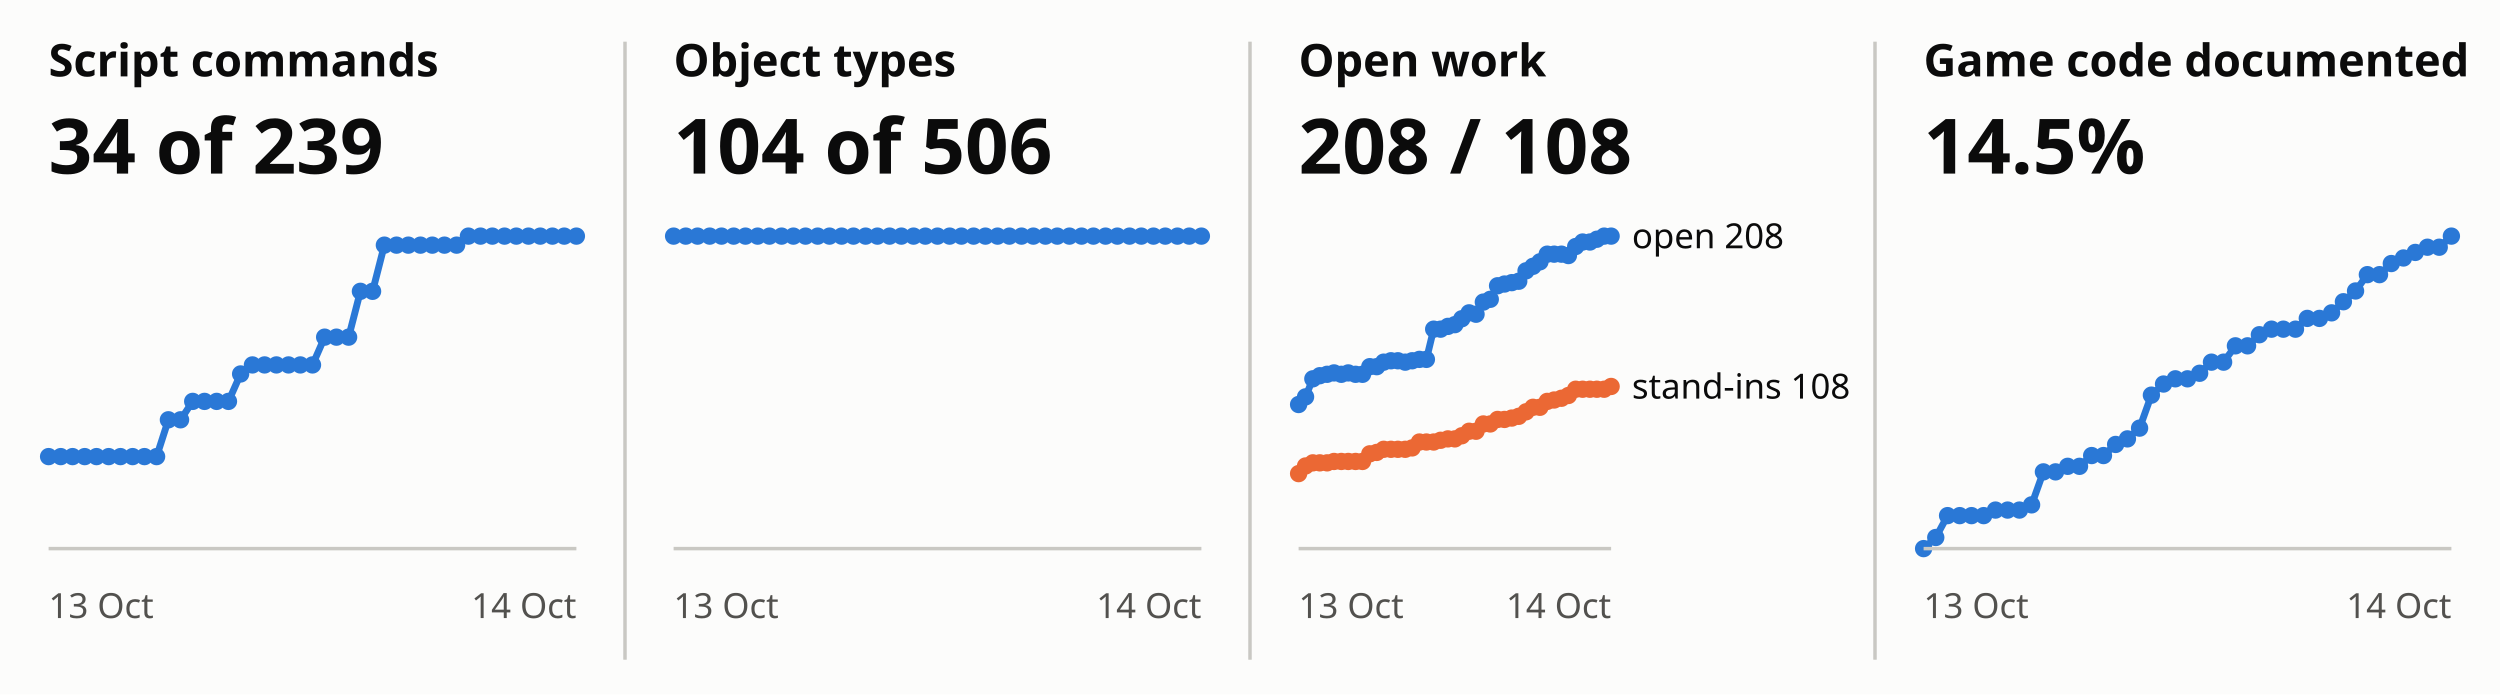
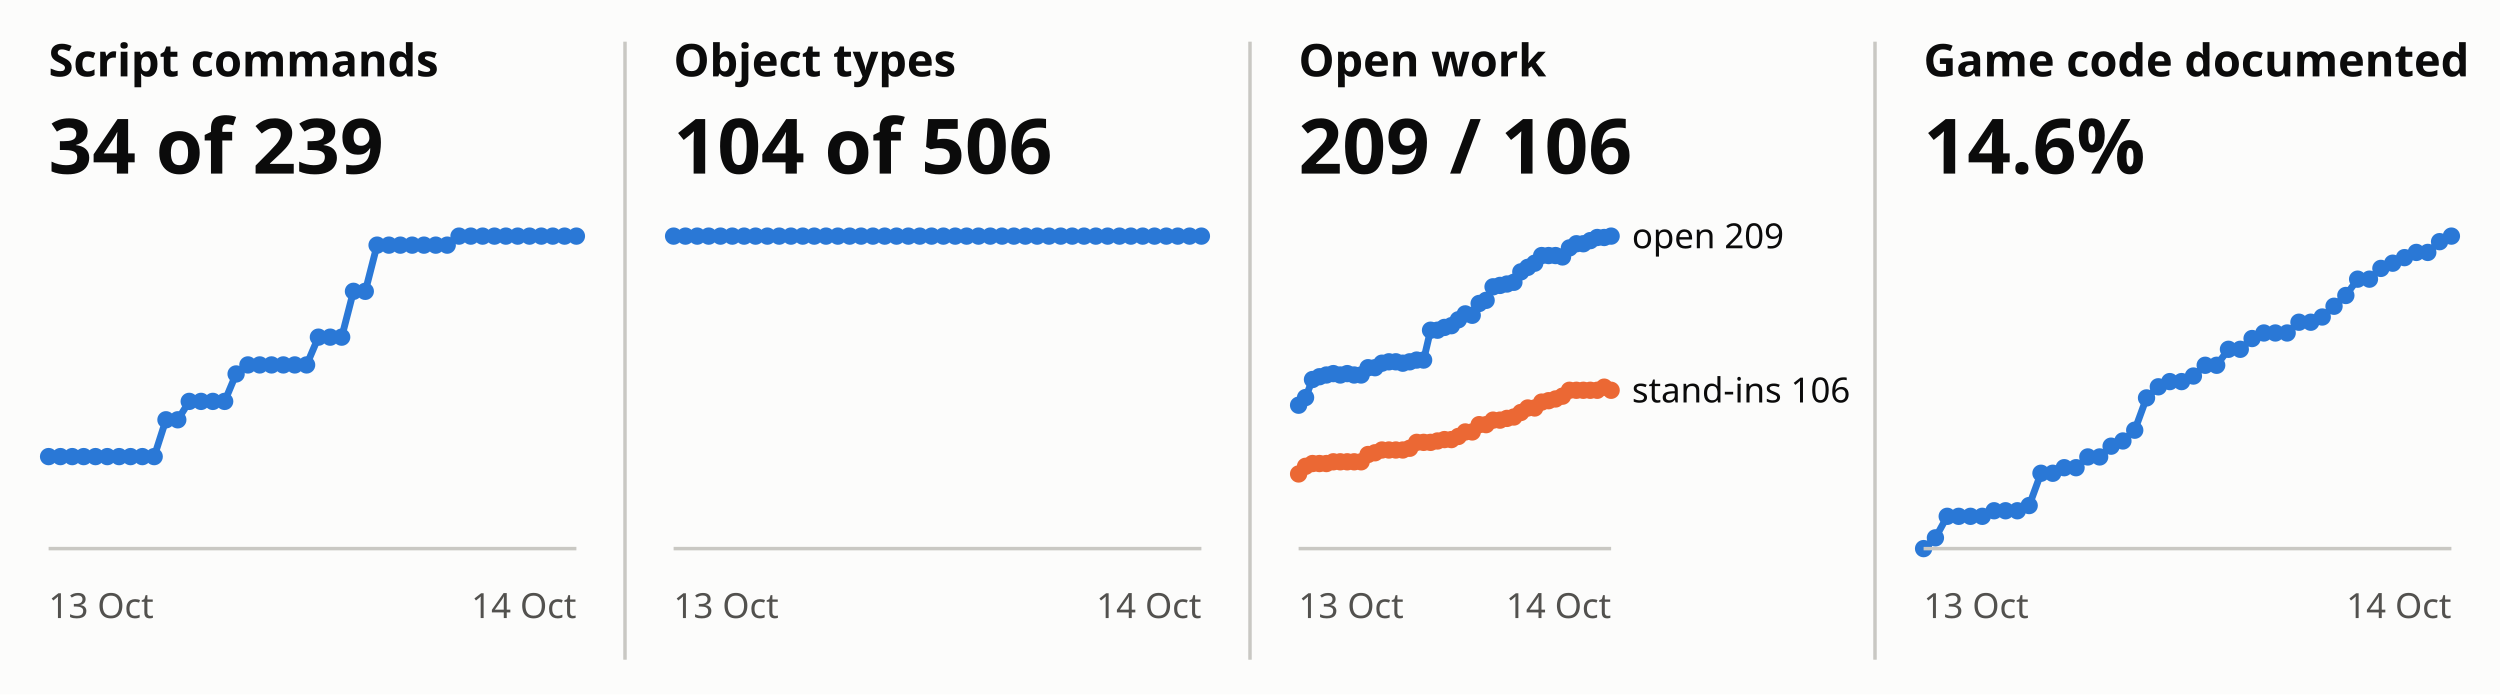
<svg xmlns="http://www.w3.org/2000/svg" width="720" height="200" viewBox="0 0 720 200" role="img">
  <style>
text{font-family:system-ui,sans-serif}
.title{font-size:13px;font-weight:600}
.big{font-size:22px;font-weight:600}
.label{font-size:10px}
.date{font-size:10px}
.surface{fill:#fcfcfb}
.ink{fill:#0b0b0b}
.muted{fill:#52514e}
.rule{stroke:#c9c8c3;stroke-width:1}
.line1{fill:none;stroke:#2a78d6;stroke-width:2;stroke-linejoin:round;stroke-linecap:round}
.dot1{fill:#2a78d6}
.line2{fill:none;stroke:#eb6834;stroke-width:2;stroke-linejoin:round;stroke-linecap:round}
.dot2{fill:#eb6834}
@media (prefers-color-scheme: dark) {
.surface{fill:#1a1a19}
.ink{fill:#f0efec}
.muted{fill:#c3c2b7}
.rule{stroke:#4a4a46}
.line1{stroke:#3987e5}
.dot1{fill:#3987e5}
.line2{stroke:#d95926}
.dot2{fill:#d95926}
}
</style>
  <rect class="surface" width="720" height="200" />
  <text class="title ink" x="14" y="22">Script commands</text>
  <text class="big ink" x="14" y="50">34 of 239</text>
-   <polyline class="line1" points="14.0,131.5 17.5,131.5 20.9,131.5 24.4,131.5 27.8,131.5 31.3,131.5 34.7,131.5 38.2,131.5 41.6,131.5 45.1,131.5 48.5,120.9 52.0,120.9 55.5,115.6 58.9,115.6 62.4,115.6 65.8,115.6 69.3,107.7 72.7,105.1 76.2,105.1 79.6,105.1 83.1,105.1 86.5,105.1 90.0,105.1 93.5,97.1 96.9,97.1 100.4,97.1 103.8,83.9 107.3,83.9 110.7,70.6 114.2,70.6 117.6,70.6 121.1,70.6 124.5,70.6 128.0,70.6 131.5,70.6 134.9,68.0 138.4,68.0 141.8,68.0 145.3,68.0 148.7,68.0 152.2,68.0 155.6,68.0 159.1,68.0 162.5,68.0 166.0,68.0" />
+   <polyline class="line1" points="14.0,131.5 17.4,131.5 20.8,131.5 24.1,131.5 27.5,131.5 30.9,131.5 34.3,131.5 37.6,131.5 41.0,131.5 44.4,131.5 47.8,120.9 51.2,120.9 54.5,115.6 57.9,115.6 61.3,115.6 64.7,115.6 68.0,107.7 71.4,105.1 74.8,105.1 78.2,105.1 81.6,105.1 84.9,105.1 88.3,105.1 91.7,97.1 95.1,97.1 98.4,97.1 101.8,83.9 105.2,83.9 108.6,70.6 112.0,70.6 115.3,70.6 118.7,70.6 122.1,70.6 125.5,70.6 128.8,70.6 132.2,68.0 135.6,68.0 139.0,68.0 142.4,68.0 145.7,68.0 149.1,68.0 152.5,68.0 155.9,68.0 159.2,68.0 162.6,68.0 166.0,68.0" />
  <circle class="dot1" cx="14.0" cy="131.5" r="2.5" />
-   <circle class="dot1" cx="17.5" cy="131.5" r="2.5" />
-   <circle class="dot1" cx="20.9" cy="131.5" r="2.5" />
-   <circle class="dot1" cx="24.4" cy="131.5" r="2.5" />
-   <circle class="dot1" cx="27.8" cy="131.5" r="2.5" />
-   <circle class="dot1" cx="31.3" cy="131.5" r="2.5" />
-   <circle class="dot1" cx="34.7" cy="131.5" r="2.5" />
-   <circle class="dot1" cx="38.2" cy="131.5" r="2.5" />
-   <circle class="dot1" cx="41.6" cy="131.5" r="2.5" />
-   <circle class="dot1" cx="45.1" cy="131.5" r="2.5" />
-   <circle class="dot1" cx="48.5" cy="120.9" r="2.5" />
-   <circle class="dot1" cx="52.0" cy="120.9" r="2.5" />
-   <circle class="dot1" cx="55.5" cy="115.6" r="2.5" />
-   <circle class="dot1" cx="58.9" cy="115.6" r="2.5" />
-   <circle class="dot1" cx="62.4" cy="115.6" r="2.5" />
-   <circle class="dot1" cx="65.8" cy="115.6" r="2.5" />
-   <circle class="dot1" cx="69.3" cy="107.7" r="2.5" />
-   <circle class="dot1" cx="72.7" cy="105.1" r="2.5" />
-   <circle class="dot1" cx="76.2" cy="105.1" r="2.5" />
-   <circle class="dot1" cx="79.6" cy="105.1" r="2.5" />
-   <circle class="dot1" cx="83.1" cy="105.1" r="2.5" />
-   <circle class="dot1" cx="86.5" cy="105.1" r="2.5" />
-   <circle class="dot1" cx="90.0" cy="105.1" r="2.5" />
-   <circle class="dot1" cx="93.5" cy="97.1" r="2.5" />
-   <circle class="dot1" cx="96.9" cy="97.1" r="2.5" />
-   <circle class="dot1" cx="100.4" cy="97.1" r="2.5" />
-   <circle class="dot1" cx="103.8" cy="83.9" r="2.5" />
-   <circle class="dot1" cx="107.3" cy="83.9" r="2.5" />
-   <circle class="dot1" cx="110.7" cy="70.6" r="2.5" />
-   <circle class="dot1" cx="114.2" cy="70.6" r="2.5" />
-   <circle class="dot1" cx="117.6" cy="70.6" r="2.5" />
-   <circle class="dot1" cx="121.1" cy="70.6" r="2.5" />
-   <circle class="dot1" cx="124.5" cy="70.6" r="2.5" />
-   <circle class="dot1" cx="128.0" cy="70.6" r="2.5" />
-   <circle class="dot1" cx="131.5" cy="70.6" r="2.5" />
-   <circle class="dot1" cx="134.9" cy="68.0" r="2.5" />
-   <circle class="dot1" cx="138.4" cy="68.0" r="2.5" />
-   <circle class="dot1" cx="141.8" cy="68.0" r="2.5" />
-   <circle class="dot1" cx="145.3" cy="68.0" r="2.5" />
-   <circle class="dot1" cx="148.7" cy="68.0" r="2.5" />
-   <circle class="dot1" cx="152.2" cy="68.0" r="2.5" />
-   <circle class="dot1" cx="155.6" cy="68.0" r="2.5" />
-   <circle class="dot1" cx="159.1" cy="68.0" r="2.5" />
-   <circle class="dot1" cx="162.5" cy="68.0" r="2.5" />
+   <circle class="dot1" cx="17.4" cy="131.5" r="2.5" />
+   <circle class="dot1" cx="20.8" cy="131.5" r="2.5" />
+   <circle class="dot1" cx="24.1" cy="131.5" r="2.5" />
+   <circle class="dot1" cx="27.5" cy="131.5" r="2.5" />
+   <circle class="dot1" cx="30.9" cy="131.5" r="2.5" />
+   <circle class="dot1" cx="34.3" cy="131.5" r="2.5" />
+   <circle class="dot1" cx="37.6" cy="131.5" r="2.5" />
+   <circle class="dot1" cx="41.0" cy="131.5" r="2.5" />
+   <circle class="dot1" cx="44.4" cy="131.5" r="2.5" />
+   <circle class="dot1" cx="47.8" cy="120.9" r="2.5" />
+   <circle class="dot1" cx="51.2" cy="120.9" r="2.5" />
+   <circle class="dot1" cx="54.5" cy="115.6" r="2.5" />
+   <circle class="dot1" cx="57.9" cy="115.6" r="2.5" />
+   <circle class="dot1" cx="61.3" cy="115.6" r="2.5" />
+   <circle class="dot1" cx="64.7" cy="115.6" r="2.5" />
+   <circle class="dot1" cx="68.0" cy="107.7" r="2.5" />
+   <circle class="dot1" cx="71.4" cy="105.1" r="2.5" />
+   <circle class="dot1" cx="74.8" cy="105.1" r="2.5" />
+   <circle class="dot1" cx="78.2" cy="105.1" r="2.5" />
+   <circle class="dot1" cx="81.6" cy="105.1" r="2.5" />
+   <circle class="dot1" cx="84.9" cy="105.1" r="2.5" />
+   <circle class="dot1" cx="88.3" cy="105.1" r="2.5" />
+   <circle class="dot1" cx="91.7" cy="97.1" r="2.5" />
+   <circle class="dot1" cx="95.1" cy="97.1" r="2.5" />
+   <circle class="dot1" cx="98.4" cy="97.1" r="2.5" />
+   <circle class="dot1" cx="101.8" cy="83.9" r="2.5" />
+   <circle class="dot1" cx="105.2" cy="83.9" r="2.5" />
+   <circle class="dot1" cx="108.6" cy="70.6" r="2.5" />
+   <circle class="dot1" cx="112.0" cy="70.6" r="2.5" />
+   <circle class="dot1" cx="115.3" cy="70.6" r="2.5" />
+   <circle class="dot1" cx="118.7" cy="70.6" r="2.5" />
+   <circle class="dot1" cx="122.1" cy="70.6" r="2.5" />
+   <circle class="dot1" cx="125.5" cy="70.6" r="2.5" />
+   <circle class="dot1" cx="128.8" cy="70.6" r="2.5" />
+   <circle class="dot1" cx="132.2" cy="68.0" r="2.5" />
+   <circle class="dot1" cx="135.6" cy="68.0" r="2.5" />
+   <circle class="dot1" cx="139.0" cy="68.0" r="2.5" />
+   <circle class="dot1" cx="142.4" cy="68.0" r="2.5" />
+   <circle class="dot1" cx="145.7" cy="68.0" r="2.5" />
+   <circle class="dot1" cx="149.1" cy="68.0" r="2.5" />
+   <circle class="dot1" cx="152.5" cy="68.0" r="2.5" />
+   <circle class="dot1" cx="155.9" cy="68.0" r="2.5" />
+   <circle class="dot1" cx="159.2" cy="68.0" r="2.5" />
+   <circle class="dot1" cx="162.6" cy="68.0" r="2.5" />
  <circle class="dot1" cx="166.0" cy="68.0" r="2.5" />
  <line class="rule" x1="14" y1="158" x2="166" y2="158" />
  <text class="date muted" x="14" y="178">13 Oct</text>
  <text class="date muted" x="166" y="178" text-anchor="end">14 Oct</text>
  <text class="title ink" x="194" y="22">Object types</text>
  <text class="big ink" x="194" y="50">104 of 506</text>
-   <polyline class="line1" points="194.0,68.0 197.5,68.0 200.9,68.0 204.4,68.0 207.8,68.0 211.3,68.0 214.7,68.0 218.2,68.0 221.6,68.0 225.1,68.0 228.5,68.0 232.0,68.0 235.5,68.0 238.9,68.0 242.4,68.0 245.8,68.0 249.3,68.0 252.7,68.0 256.2,68.0 259.6,68.0 263.1,68.0 266.5,68.0 270.0,68.0 273.5,68.0 276.9,68.0 280.4,68.0 283.8,68.0 287.3,68.0 290.7,68.0 294.2,68.0 297.6,68.0 301.1,68.0 304.5,68.0 308.0,68.0 311.5,68.0 314.9,68.0 318.4,68.0 321.8,68.0 325.3,68.0 328.7,68.0 332.2,68.0 335.6,68.0 339.1,68.0 342.5,68.0 346.0,68.0" />
+   <polyline class="line1" points="194.0,68.0 197.4,68.0 200.8,68.0 204.1,68.0 207.5,68.0 210.9,68.0 214.3,68.0 217.6,68.0 221.0,68.0 224.4,68.0 227.8,68.0 231.2,68.0 234.5,68.0 237.9,68.0 241.3,68.0 244.7,68.0 248.0,68.0 251.4,68.0 254.8,68.0 258.2,68.0 261.6,68.0 264.9,68.0 268.3,68.0 271.7,68.0 275.1,68.0 278.4,68.0 281.8,68.0 285.2,68.0 288.6,68.0 292.0,68.0 295.3,68.0 298.7,68.0 302.1,68.0 305.5,68.0 308.8,68.0 312.2,68.0 315.6,68.0 319.0,68.0 322.4,68.0 325.7,68.0 329.1,68.0 332.5,68.0 335.9,68.0 339.2,68.0 342.6,68.0 346.0,68.0" />
  <circle class="dot1" cx="194.0" cy="68.0" r="2.5" />
-   <circle class="dot1" cx="197.5" cy="68.0" r="2.5" />
-   <circle class="dot1" cx="200.9" cy="68.0" r="2.5" />
-   <circle class="dot1" cx="204.4" cy="68.0" r="2.5" />
-   <circle class="dot1" cx="207.8" cy="68.0" r="2.5" />
-   <circle class="dot1" cx="211.3" cy="68.0" r="2.5" />
-   <circle class="dot1" cx="214.7" cy="68.0" r="2.5" />
-   <circle class="dot1" cx="218.2" cy="68.0" r="2.5" />
-   <circle class="dot1" cx="221.6" cy="68.0" r="2.5" />
-   <circle class="dot1" cx="225.1" cy="68.0" r="2.5" />
-   <circle class="dot1" cx="228.5" cy="68.0" r="2.5" />
-   <circle class="dot1" cx="232.0" cy="68.0" r="2.5" />
-   <circle class="dot1" cx="235.5" cy="68.0" r="2.5" />
-   <circle class="dot1" cx="238.9" cy="68.0" r="2.5" />
-   <circle class="dot1" cx="242.4" cy="68.0" r="2.5" />
-   <circle class="dot1" cx="245.8" cy="68.0" r="2.5" />
-   <circle class="dot1" cx="249.3" cy="68.0" r="2.5" />
-   <circle class="dot1" cx="252.7" cy="68.0" r="2.5" />
-   <circle class="dot1" cx="256.2" cy="68.0" r="2.5" />
-   <circle class="dot1" cx="259.6" cy="68.0" r="2.5" />
-   <circle class="dot1" cx="263.1" cy="68.0" r="2.5" />
-   <circle class="dot1" cx="266.5" cy="68.0" r="2.5" />
-   <circle class="dot1" cx="270.0" cy="68.0" r="2.5" />
-   <circle class="dot1" cx="273.5" cy="68.0" r="2.5" />
-   <circle class="dot1" cx="276.9" cy="68.0" r="2.5" />
-   <circle class="dot1" cx="280.4" cy="68.0" r="2.5" />
-   <circle class="dot1" cx="283.8" cy="68.0" r="2.5" />
-   <circle class="dot1" cx="287.3" cy="68.0" r="2.5" />
-   <circle class="dot1" cx="290.7" cy="68.0" r="2.5" />
-   <circle class="dot1" cx="294.2" cy="68.0" r="2.5" />
-   <circle class="dot1" cx="297.6" cy="68.0" r="2.5" />
-   <circle class="dot1" cx="301.1" cy="68.0" r="2.5" />
-   <circle class="dot1" cx="304.5" cy="68.0" r="2.5" />
-   <circle class="dot1" cx="308.0" cy="68.0" r="2.5" />
-   <circle class="dot1" cx="311.5" cy="68.0" r="2.5" />
-   <circle class="dot1" cx="314.9" cy="68.0" r="2.5" />
-   <circle class="dot1" cx="318.4" cy="68.0" r="2.5" />
-   <circle class="dot1" cx="321.8" cy="68.0" r="2.5" />
-   <circle class="dot1" cx="325.3" cy="68.0" r="2.5" />
-   <circle class="dot1" cx="328.7" cy="68.0" r="2.5" />
-   <circle class="dot1" cx="332.2" cy="68.0" r="2.5" />
-   <circle class="dot1" cx="335.6" cy="68.0" r="2.5" />
-   <circle class="dot1" cx="339.1" cy="68.0" r="2.5" />
-   <circle class="dot1" cx="342.5" cy="68.0" r="2.5" />
+   <circle class="dot1" cx="197.4" cy="68.0" r="2.5" />
+   <circle class="dot1" cx="200.8" cy="68.0" r="2.5" />
+   <circle class="dot1" cx="204.1" cy="68.0" r="2.5" />
+   <circle class="dot1" cx="207.5" cy="68.0" r="2.5" />
+   <circle class="dot1" cx="210.9" cy="68.0" r="2.5" />
+   <circle class="dot1" cx="214.3" cy="68.0" r="2.5" />
+   <circle class="dot1" cx="217.6" cy="68.0" r="2.5" />
+   <circle class="dot1" cx="221.0" cy="68.0" r="2.5" />
+   <circle class="dot1" cx="224.4" cy="68.0" r="2.5" />
+   <circle class="dot1" cx="227.8" cy="68.0" r="2.5" />
+   <circle class="dot1" cx="231.2" cy="68.0" r="2.5" />
+   <circle class="dot1" cx="234.5" cy="68.0" r="2.5" />
+   <circle class="dot1" cx="237.9" cy="68.0" r="2.5" />
+   <circle class="dot1" cx="241.3" cy="68.0" r="2.5" />
+   <circle class="dot1" cx="244.7" cy="68.0" r="2.5" />
+   <circle class="dot1" cx="248.0" cy="68.0" r="2.5" />
+   <circle class="dot1" cx="251.4" cy="68.0" r="2.5" />
+   <circle class="dot1" cx="254.8" cy="68.0" r="2.5" />
+   <circle class="dot1" cx="258.2" cy="68.0" r="2.5" />
+   <circle class="dot1" cx="261.6" cy="68.0" r="2.5" />
+   <circle class="dot1" cx="264.9" cy="68.0" r="2.5" />
+   <circle class="dot1" cx="268.3" cy="68.0" r="2.5" />
+   <circle class="dot1" cx="271.7" cy="68.0" r="2.5" />
+   <circle class="dot1" cx="275.1" cy="68.0" r="2.5" />
+   <circle class="dot1" cx="278.4" cy="68.0" r="2.5" />
+   <circle class="dot1" cx="281.8" cy="68.0" r="2.5" />
+   <circle class="dot1" cx="285.2" cy="68.0" r="2.5" />
+   <circle class="dot1" cx="288.6" cy="68.0" r="2.5" />
+   <circle class="dot1" cx="292.0" cy="68.0" r="2.5" />
+   <circle class="dot1" cx="295.3" cy="68.0" r="2.5" />
+   <circle class="dot1" cx="298.7" cy="68.0" r="2.5" />
+   <circle class="dot1" cx="302.1" cy="68.0" r="2.5" />
+   <circle class="dot1" cx="305.5" cy="68.0" r="2.5" />
+   <circle class="dot1" cx="308.8" cy="68.0" r="2.5" />
+   <circle class="dot1" cx="312.2" cy="68.0" r="2.5" />
+   <circle class="dot1" cx="315.6" cy="68.0" r="2.5" />
+   <circle class="dot1" cx="319.0" cy="68.0" r="2.5" />
+   <circle class="dot1" cx="322.4" cy="68.0" r="2.5" />
+   <circle class="dot1" cx="325.7" cy="68.0" r="2.5" />
+   <circle class="dot1" cx="329.1" cy="68.0" r="2.5" />
+   <circle class="dot1" cx="332.5" cy="68.0" r="2.5" />
+   <circle class="dot1" cx="335.9" cy="68.0" r="2.5" />
+   <circle class="dot1" cx="339.2" cy="68.0" r="2.5" />
+   <circle class="dot1" cx="342.6" cy="68.0" r="2.5" />
  <circle class="dot1" cx="346.0" cy="68.0" r="2.5" />
  <line class="rule" x1="194" y1="158" x2="346" y2="158" />
  <text class="date muted" x="194" y="178">13 Oct</text>
  <text class="date muted" x="346" y="178" text-anchor="end">14 Oct</text>
  <text class="title ink" x="374" y="22">Open work</text>
-   <text class="big ink" x="374" y="50">208 / 108</text>
-   <polyline class="line1" points="374.0,116.5 376.0,114.3 378.1,109.1 380.1,108.2 382.2,107.8 384.2,107.4 386.3,107.8 388.3,107.4 390.4,107.8 392.4,107.8 394.5,105.6 396.5,105.6 398.5,104.3 400.6,103.9 402.6,103.9 404.7,104.3 406.7,103.9 408.8,103.5 410.8,103.5 412.9,94.8 414.9,94.8 417.0,94.0 419.0,93.5 421.0,91.8 423.1,90.1 425.1,90.5 427.2,87.0 429.2,86.2 431.3,82.3 433.3,81.8 435.4,81.4 437.4,81.0 439.5,78.0 441.5,76.7 443.5,75.4 445.6,73.2 447.6,73.2 449.7,73.2 451.7,73.6 453.8,71.0 455.8,69.7 457.9,69.7 459.9,68.9 462.0,68.0 464.0,68.0" />
-   <circle class="dot1" cx="374.0" cy="116.5" r="2.5" />
-   <circle class="dot1" cx="376.0" cy="114.3" r="2.5" />
-   <circle class="dot1" cx="378.1" cy="109.1" r="2.5" />
-   <circle class="dot1" cx="380.1" cy="108.2" r="2.5" />
-   <circle class="dot1" cx="382.2" cy="107.8" r="2.5" />
-   <circle class="dot1" cx="384.2" cy="107.4" r="2.5" />
-   <circle class="dot1" cx="386.3" cy="107.8" r="2.5" />
-   <circle class="dot1" cx="388.3" cy="107.4" r="2.5" />
-   <circle class="dot1" cx="390.4" cy="107.8" r="2.5" />
-   <circle class="dot1" cx="392.4" cy="107.8" r="2.5" />
-   <circle class="dot1" cx="394.5" cy="105.6" r="2.5" />
-   <circle class="dot1" cx="396.5" cy="105.6" r="2.5" />
-   <circle class="dot1" cx="398.5" cy="104.3" r="2.5" />
-   <circle class="dot1" cx="400.6" cy="103.9" r="2.5" />
-   <circle class="dot1" cx="402.6" cy="103.9" r="2.5" />
-   <circle class="dot1" cx="404.7" cy="104.3" r="2.5" />
-   <circle class="dot1" cx="406.7" cy="103.9" r="2.5" />
-   <circle class="dot1" cx="408.8" cy="103.5" r="2.5" />
-   <circle class="dot1" cx="410.8" cy="103.5" r="2.5" />
-   <circle class="dot1" cx="412.9" cy="94.8" r="2.5" />
-   <circle class="dot1" cx="414.9" cy="94.8" r="2.5" />
-   <circle class="dot1" cx="417.0" cy="94.0" r="2.5" />
-   <circle class="dot1" cx="419.0" cy="93.5" r="2.5" />
-   <circle class="dot1" cx="421.0" cy="91.8" r="2.5" />
-   <circle class="dot1" cx="423.1" cy="90.1" r="2.5" />
-   <circle class="dot1" cx="425.1" cy="90.5" r="2.5" />
-   <circle class="dot1" cx="427.2" cy="87.0" r="2.5" />
-   <circle class="dot1" cx="429.2" cy="86.2" r="2.5" />
-   <circle class="dot1" cx="431.3" cy="82.3" r="2.5" />
-   <circle class="dot1" cx="433.3" cy="81.8" r="2.5" />
-   <circle class="dot1" cx="435.4" cy="81.4" r="2.5" />
-   <circle class="dot1" cx="437.4" cy="81.0" r="2.5" />
-   <circle class="dot1" cx="439.5" cy="78.0" r="2.5" />
-   <circle class="dot1" cx="441.5" cy="76.7" r="2.5" />
-   <circle class="dot1" cx="443.5" cy="75.4" r="2.5" />
-   <circle class="dot1" cx="445.6" cy="73.2" r="2.5" />
-   <circle class="dot1" cx="447.6" cy="73.2" r="2.5" />
-   <circle class="dot1" cx="449.7" cy="73.2" r="2.5" />
-   <circle class="dot1" cx="451.7" cy="73.6" r="2.5" />
-   <circle class="dot1" cx="453.8" cy="71.0" r="2.5" />
-   <circle class="dot1" cx="455.8" cy="69.7" r="2.5" />
-   <circle class="dot1" cx="457.9" cy="69.7" r="2.5" />
-   <circle class="dot1" cx="459.9" cy="68.9" r="2.5" />
-   <circle class="dot1" cx="462.0" cy="68.0" r="2.5" />
+   <text class="big ink" x="374" y="50">209 / 106</text>
+   <polyline class="line1" points="374.0,116.7 376.0,114.5 378.0,109.3 380.0,108.5 382.0,108.0 384.0,107.6 386.0,108.0 388.0,107.6 390.0,108.0 392.0,108.0 394.0,105.9 396.0,105.9 398.0,104.6 400.0,104.2 402.0,104.2 404.0,104.6 406.0,104.2 408.0,103.7 410.0,103.7 412.0,95.1 414.0,95.1 416.0,94.3 418.0,93.8 420.0,92.1 422.0,90.4 424.0,90.8 426.0,87.4 428.0,86.5 430.0,82.6 432.0,82.2 434.0,81.8 436.0,81.3 438.0,78.3 440.0,77.0 442.0,75.8 444.0,73.6 446.0,73.6 448.0,73.6 450.0,74.0 452.0,71.4 454.0,70.2 456.0,70.2 458.0,69.3 460.0,68.4 462.0,68.4 464.0,68.0" />
+   <circle class="dot1" cx="374.0" cy="116.7" r="2.5" />
+   <circle class="dot1" cx="376.0" cy="114.5" r="2.5" />
+   <circle class="dot1" cx="378.0" cy="109.3" r="2.5" />
+   <circle class="dot1" cx="380.0" cy="108.5" r="2.5" />
+   <circle class="dot1" cx="382.0" cy="108.0" r="2.5" />
+   <circle class="dot1" cx="384.0" cy="107.6" r="2.5" />
+   <circle class="dot1" cx="386.0" cy="108.0" r="2.5" />
+   <circle class="dot1" cx="388.0" cy="107.6" r="2.5" />
+   <circle class="dot1" cx="390.0" cy="108.0" r="2.5" />
+   <circle class="dot1" cx="392.0" cy="108.0" r="2.5" />
+   <circle class="dot1" cx="394.0" cy="105.9" r="2.5" />
+   <circle class="dot1" cx="396.0" cy="105.9" r="2.5" />
+   <circle class="dot1" cx="398.0" cy="104.6" r="2.5" />
+   <circle class="dot1" cx="400.0" cy="104.2" r="2.5" />
+   <circle class="dot1" cx="402.0" cy="104.2" r="2.5" />
+   <circle class="dot1" cx="404.0" cy="104.6" r="2.5" />
+   <circle class="dot1" cx="406.0" cy="104.2" r="2.5" />
+   <circle class="dot1" cx="408.0" cy="103.7" r="2.5" />
+   <circle class="dot1" cx="410.0" cy="103.7" r="2.5" />
+   <circle class="dot1" cx="412.0" cy="95.1" r="2.5" />
+   <circle class="dot1" cx="414.0" cy="95.1" r="2.5" />
+   <circle class="dot1" cx="416.0" cy="94.3" r="2.5" />
+   <circle class="dot1" cx="418.0" cy="93.8" r="2.5" />
+   <circle class="dot1" cx="420.0" cy="92.1" r="2.5" />
+   <circle class="dot1" cx="422.0" cy="90.4" r="2.5" />
+   <circle class="dot1" cx="424.0" cy="90.8" r="2.5" />
+   <circle class="dot1" cx="426.0" cy="87.4" r="2.5" />
+   <circle class="dot1" cx="428.0" cy="86.5" r="2.5" />
+   <circle class="dot1" cx="430.0" cy="82.6" r="2.5" />
+   <circle class="dot1" cx="432.0" cy="82.2" r="2.5" />
+   <circle class="dot1" cx="434.0" cy="81.8" r="2.5" />
+   <circle class="dot1" cx="436.0" cy="81.3" r="2.5" />
+   <circle class="dot1" cx="438.0" cy="78.3" r="2.5" />
+   <circle class="dot1" cx="440.0" cy="77.0" r="2.5" />
+   <circle class="dot1" cx="442.0" cy="75.8" r="2.5" />
+   <circle class="dot1" cx="444.0" cy="73.6" r="2.5" />
+   <circle class="dot1" cx="446.0" cy="73.6" r="2.5" />
+   <circle class="dot1" cx="448.0" cy="73.6" r="2.5" />
+   <circle class="dot1" cx="450.0" cy="74.0" r="2.5" />
+   <circle class="dot1" cx="452.0" cy="71.4" r="2.5" />
+   <circle class="dot1" cx="454.0" cy="70.2" r="2.5" />
+   <circle class="dot1" cx="456.0" cy="70.2" r="2.5" />
+   <circle class="dot1" cx="458.0" cy="69.3" r="2.5" />
+   <circle class="dot1" cx="460.0" cy="68.4" r="2.5" />
+   <circle class="dot1" cx="462.0" cy="68.4" r="2.5" />
  <circle class="dot1" cx="464.0" cy="68.0" r="2.5" />
-   <polyline class="line2" points="374.0,136.4 376.0,134.2 378.1,133.3 380.1,133.3 382.2,133.3 384.2,132.9 386.3,132.9 388.3,132.9 390.4,132.9 392.4,132.9 394.5,130.7 396.5,130.3 398.5,129.4 400.6,129.4 402.6,129.4 404.7,129.4 406.7,129.0 408.8,127.3 410.8,127.3 412.9,127.3 414.9,126.8 417.0,126.4 419.0,126.4 421.0,125.5 423.1,124.2 425.1,124.2 427.2,122.1 429.2,122.1 431.3,120.8 433.3,120.8 435.4,120.4 437.4,119.9 439.5,118.6 441.5,117.3 443.5,117.3 445.6,115.6 447.6,115.2 449.7,114.7 451.7,113.9 453.8,112.1 455.8,112.1 457.9,112.1 459.9,112.1 462.0,112.1 464.0,111.3" />
-   <circle class="dot2" cx="374.0" cy="136.4" r="2.5" />
-   <circle class="dot2" cx="376.0" cy="134.2" r="2.5" />
-   <circle class="dot2" cx="378.1" cy="133.3" r="2.5" />
-   <circle class="dot2" cx="380.1" cy="133.3" r="2.5" />
-   <circle class="dot2" cx="382.2" cy="133.3" r="2.5" />
-   <circle class="dot2" cx="384.2" cy="132.9" r="2.5" />
-   <circle class="dot2" cx="386.3" cy="132.9" r="2.5" />
-   <circle class="dot2" cx="388.3" cy="132.9" r="2.5" />
-   <circle class="dot2" cx="390.4" cy="132.9" r="2.5" />
-   <circle class="dot2" cx="392.4" cy="132.9" r="2.5" />
-   <circle class="dot2" cx="394.5" cy="130.7" r="2.5" />
-   <circle class="dot2" cx="396.5" cy="130.3" r="2.5" />
-   <circle class="dot2" cx="398.5" cy="129.4" r="2.5" />
-   <circle class="dot2" cx="400.6" cy="129.4" r="2.5" />
-   <circle class="dot2" cx="402.6" cy="129.4" r="2.5" />
-   <circle class="dot2" cx="404.7" cy="129.4" r="2.5" />
-   <circle class="dot2" cx="406.7" cy="129.0" r="2.5" />
-   <circle class="dot2" cx="408.8" cy="127.3" r="2.5" />
-   <circle class="dot2" cx="410.8" cy="127.3" r="2.5" />
-   <circle class="dot2" cx="412.9" cy="127.3" r="2.5" />
-   <circle class="dot2" cx="414.9" cy="126.8" r="2.5" />
-   <circle class="dot2" cx="417.0" cy="126.4" r="2.5" />
-   <circle class="dot2" cx="419.0" cy="126.4" r="2.5" />
-   <circle class="dot2" cx="421.0" cy="125.5" r="2.5" />
-   <circle class="dot2" cx="423.1" cy="124.2" r="2.5" />
-   <circle class="dot2" cx="425.1" cy="124.2" r="2.5" />
-   <circle class="dot2" cx="427.2" cy="122.1" r="2.5" />
-   <circle class="dot2" cx="429.2" cy="122.1" r="2.5" />
-   <circle class="dot2" cx="431.3" cy="120.8" r="2.5" />
-   <circle class="dot2" cx="433.3" cy="120.8" r="2.5" />
-   <circle class="dot2" cx="435.4" cy="120.4" r="2.5" />
-   <circle class="dot2" cx="437.4" cy="119.9" r="2.5" />
-   <circle class="dot2" cx="439.5" cy="118.6" r="2.5" />
-   <circle class="dot2" cx="441.5" cy="117.3" r="2.5" />
-   <circle class="dot2" cx="443.5" cy="117.3" r="2.5" />
-   <circle class="dot2" cx="445.6" cy="115.6" r="2.5" />
-   <circle class="dot2" cx="447.6" cy="115.2" r="2.5" />
-   <circle class="dot2" cx="449.7" cy="114.7" r="2.5" />
-   <circle class="dot2" cx="451.7" cy="113.9" r="2.5" />
-   <circle class="dot2" cx="453.8" cy="112.1" r="2.5" />
-   <circle class="dot2" cx="455.8" cy="112.1" r="2.5" />
-   <circle class="dot2" cx="457.9" cy="112.1" r="2.5" />
-   <circle class="dot2" cx="459.9" cy="112.1" r="2.5" />
-   <circle class="dot2" cx="462.0" cy="112.1" r="2.5" />
-   <circle class="dot2" cx="464.0" cy="111.3" r="2.5" />
+   <polyline class="line2" points="374.0,136.5 376.0,134.3 378.0,133.5 380.0,133.5 382.0,133.5 384.0,133.0 386.0,133.0 388.0,133.0 390.0,133.0 392.0,133.0 394.0,130.9 396.0,130.4 398.0,129.6 400.0,129.6 402.0,129.6 404.0,129.6 406.0,129.1 408.0,127.4 410.0,127.4 412.0,127.4 414.0,127.0 416.0,126.6 418.0,126.6 420.0,125.7 422.0,124.4 424.0,124.4 426.0,122.3 428.0,122.3 430.0,121.0 432.0,121.0 434.0,120.5 436.0,120.1 438.0,118.8 440.0,117.5 442.0,117.5 444.0,115.8 446.0,115.4 448.0,114.9 450.0,114.1 452.0,112.4 454.0,112.4 456.0,112.4 458.0,112.4 460.0,112.4 462.0,111.5 464.0,112.4" />
+   <circle class="dot2" cx="374.0" cy="136.5" r="2.5" />
+   <circle class="dot2" cx="376.0" cy="134.3" r="2.5" />
+   <circle class="dot2" cx="378.0" cy="133.5" r="2.5" />
+   <circle class="dot2" cx="380.0" cy="133.5" r="2.5" />
+   <circle class="dot2" cx="382.0" cy="133.5" r="2.5" />
+   <circle class="dot2" cx="384.0" cy="133.0" r="2.5" />
+   <circle class="dot2" cx="386.0" cy="133.0" r="2.5" />
+   <circle class="dot2" cx="388.0" cy="133.0" r="2.5" />
+   <circle class="dot2" cx="390.0" cy="133.0" r="2.5" />
+   <circle class="dot2" cx="392.0" cy="133.0" r="2.5" />
+   <circle class="dot2" cx="394.0" cy="130.9" r="2.5" />
+   <circle class="dot2" cx="396.0" cy="130.4" r="2.5" />
+   <circle class="dot2" cx="398.0" cy="129.6" r="2.5" />
+   <circle class="dot2" cx="400.0" cy="129.6" r="2.5" />
+   <circle class="dot2" cx="402.0" cy="129.6" r="2.5" />
+   <circle class="dot2" cx="404.0" cy="129.6" r="2.5" />
+   <circle class="dot2" cx="406.0" cy="129.1" r="2.5" />
+   <circle class="dot2" cx="408.0" cy="127.4" r="2.5" />
+   <circle class="dot2" cx="410.0" cy="127.4" r="2.5" />
+   <circle class="dot2" cx="412.0" cy="127.4" r="2.5" />
+   <circle class="dot2" cx="414.0" cy="127.0" r="2.5" />
+   <circle class="dot2" cx="416.0" cy="126.6" r="2.5" />
+   <circle class="dot2" cx="418.0" cy="126.6" r="2.5" />
+   <circle class="dot2" cx="420.0" cy="125.7" r="2.5" />
+   <circle class="dot2" cx="422.0" cy="124.4" r="2.5" />
+   <circle class="dot2" cx="424.0" cy="124.4" r="2.5" />
+   <circle class="dot2" cx="426.0" cy="122.3" r="2.5" />
+   <circle class="dot2" cx="428.0" cy="122.3" r="2.5" />
+   <circle class="dot2" cx="430.0" cy="121.0" r="2.5" />
+   <circle class="dot2" cx="432.0" cy="121.0" r="2.5" />
+   <circle class="dot2" cx="434.0" cy="120.5" r="2.5" />
+   <circle class="dot2" cx="436.0" cy="120.1" r="2.5" />
+   <circle class="dot2" cx="438.0" cy="118.8" r="2.5" />
+   <circle class="dot2" cx="440.0" cy="117.5" r="2.5" />
+   <circle class="dot2" cx="442.0" cy="117.5" r="2.5" />
+   <circle class="dot2" cx="444.0" cy="115.8" r="2.5" />
+   <circle class="dot2" cx="446.0" cy="115.4" r="2.5" />
+   <circle class="dot2" cx="448.0" cy="114.9" r="2.5" />
+   <circle class="dot2" cx="450.0" cy="114.1" r="2.5" />
+   <circle class="dot2" cx="452.0" cy="112.4" r="2.5" />
+   <circle class="dot2" cx="454.0" cy="112.4" r="2.5" />
+   <circle class="dot2" cx="456.0" cy="112.4" r="2.5" />
+   <circle class="dot2" cx="458.0" cy="112.4" r="2.5" />
+   <circle class="dot2" cx="460.0" cy="112.4" r="2.5" />
+   <circle class="dot2" cx="462.0" cy="111.5" r="2.5" />
+   <circle class="dot2" cx="464.0" cy="112.4" r="2.5" />
  <line class="rule" x1="374" y1="158" x2="464" y2="158" />
  <text class="date muted" x="374" y="178">13 Oct</text>
  <text class="date muted" x="464" y="178" text-anchor="end">14 Oct</text>
-   <text class="label ink" x="470" y="71.5">open 208</text>
-   <text class="label ink" x="470" y="114.8">stand-ins 108</text>
+   <text class="label ink" x="470" y="71.5">open 209</text>
+   <text class="label ink" x="470" y="115.9">stand-ins 106</text>
  <text class="title ink" x="554" y="22">Game code documented</text>
-   <text class="big ink" x="554" y="50">14.5%</text>
-   <polyline class="line1" points="554.0,158.0 557.5,154.8 560.9,148.5 564.4,148.5 567.8,148.5 571.3,148.5 574.7,146.9 578.2,146.9 581.6,146.9 585.1,145.4 588.5,135.9 592.0,135.9 595.5,134.3 598.9,134.3 602.4,131.2 605.8,131.2 609.3,128.0 612.7,126.4 616.2,123.3 619.6,113.8 623.1,110.6 626.5,109.1 630.0,109.1 633.5,107.5 636.9,104.3 640.4,104.3 643.8,99.6 647.3,99.6 650.7,96.4 654.2,94.8 657.6,94.8 661.1,94.8 664.5,91.7 668.0,91.7 671.5,90.1 674.9,86.9 678.4,83.8 681.8,79.1 685.3,79.1 688.7,75.9 692.2,74.3 695.6,72.7 699.1,71.2 702.5,71.2 706.0,68.0" />
+   <text class="big ink" x="554" y="50">14.6%</text>
+   <polyline class="line1" points="554.0,158.0 557.4,154.9 560.8,148.7 564.1,148.7 567.5,148.7 570.9,148.7 574.3,147.1 577.6,147.1 581.0,147.1 584.4,145.6 587.8,136.3 591.2,136.3 594.5,134.7 597.9,134.7 601.3,131.6 604.7,131.6 608.0,128.5 611.4,127.0 614.8,123.9 618.2,114.6 621.6,111.4 624.9,109.9 628.3,109.9 631.7,108.3 635.1,105.2 638.4,105.2 641.8,100.6 645.2,100.6 648.6,97.5 652.0,95.9 655.3,95.9 658.7,95.9 662.1,92.8 665.5,92.8 668.8,91.3 672.2,88.2 675.6,85.1 679.0,80.4 682.4,80.4 685.7,77.3 689.1,75.8 692.5,74.2 695.9,72.7 699.2,72.7 702.6,69.6 706.0,68.0" />
  <circle class="dot1" cx="554.0" cy="158.0" r="2.5" />
-   <circle class="dot1" cx="557.5" cy="154.8" r="2.5" />
-   <circle class="dot1" cx="560.9" cy="148.5" r="2.5" />
-   <circle class="dot1" cx="564.4" cy="148.5" r="2.5" />
-   <circle class="dot1" cx="567.8" cy="148.5" r="2.5" />
-   <circle class="dot1" cx="571.3" cy="148.5" r="2.5" />
-   <circle class="dot1" cx="574.7" cy="146.9" r="2.5" />
-   <circle class="dot1" cx="578.2" cy="146.9" r="2.5" />
-   <circle class="dot1" cx="581.6" cy="146.9" r="2.5" />
-   <circle class="dot1" cx="585.1" cy="145.4" r="2.5" />
-   <circle class="dot1" cx="588.5" cy="135.9" r="2.5" />
-   <circle class="dot1" cx="592.0" cy="135.9" r="2.5" />
-   <circle class="dot1" cx="595.5" cy="134.3" r="2.5" />
-   <circle class="dot1" cx="598.9" cy="134.3" r="2.5" />
-   <circle class="dot1" cx="602.4" cy="131.2" r="2.5" />
-   <circle class="dot1" cx="605.8" cy="131.2" r="2.5" />
-   <circle class="dot1" cx="609.3" cy="128.0" r="2.5" />
-   <circle class="dot1" cx="612.7" cy="126.4" r="2.5" />
-   <circle class="dot1" cx="616.2" cy="123.3" r="2.5" />
-   <circle class="dot1" cx="619.6" cy="113.8" r="2.5" />
-   <circle class="dot1" cx="623.1" cy="110.6" r="2.5" />
-   <circle class="dot1" cx="626.5" cy="109.1" r="2.5" />
-   <circle class="dot1" cx="630.0" cy="109.1" r="2.5" />
-   <circle class="dot1" cx="633.5" cy="107.5" r="2.5" />
-   <circle class="dot1" cx="636.9" cy="104.3" r="2.5" />
-   <circle class="dot1" cx="640.4" cy="104.3" r="2.5" />
-   <circle class="dot1" cx="643.8" cy="99.6" r="2.5" />
-   <circle class="dot1" cx="647.3" cy="99.6" r="2.5" />
-   <circle class="dot1" cx="650.7" cy="96.4" r="2.5" />
-   <circle class="dot1" cx="654.2" cy="94.8" r="2.5" />
-   <circle class="dot1" cx="657.6" cy="94.8" r="2.5" />
-   <circle class="dot1" cx="661.1" cy="94.8" r="2.5" />
-   <circle class="dot1" cx="664.5" cy="91.7" r="2.5" />
-   <circle class="dot1" cx="668.0" cy="91.7" r="2.5" />
-   <circle class="dot1" cx="671.5" cy="90.1" r="2.5" />
-   <circle class="dot1" cx="674.9" cy="86.9" r="2.5" />
-   <circle class="dot1" cx="678.4" cy="83.8" r="2.5" />
-   <circle class="dot1" cx="681.8" cy="79.1" r="2.5" />
-   <circle class="dot1" cx="685.3" cy="79.1" r="2.5" />
-   <circle class="dot1" cx="688.7" cy="75.9" r="2.5" />
-   <circle class="dot1" cx="692.2" cy="74.3" r="2.5" />
-   <circle class="dot1" cx="695.6" cy="72.7" r="2.5" />
-   <circle class="dot1" cx="699.1" cy="71.2" r="2.5" />
-   <circle class="dot1" cx="702.5" cy="71.2" r="2.5" />
+   <circle class="dot1" cx="557.4" cy="154.9" r="2.5" />
+   <circle class="dot1" cx="560.8" cy="148.7" r="2.5" />
+   <circle class="dot1" cx="564.1" cy="148.7" r="2.5" />
+   <circle class="dot1" cx="567.5" cy="148.7" r="2.5" />
+   <circle class="dot1" cx="570.9" cy="148.7" r="2.5" />
+   <circle class="dot1" cx="574.3" cy="147.1" r="2.5" />
+   <circle class="dot1" cx="577.6" cy="147.1" r="2.5" />
+   <circle class="dot1" cx="581.0" cy="147.1" r="2.5" />
+   <circle class="dot1" cx="584.4" cy="145.6" r="2.5" />
+   <circle class="dot1" cx="587.8" cy="136.3" r="2.5" />
+   <circle class="dot1" cx="591.2" cy="136.3" r="2.5" />
+   <circle class="dot1" cx="594.5" cy="134.7" r="2.5" />
+   <circle class="dot1" cx="597.9" cy="134.7" r="2.5" />
+   <circle class="dot1" cx="601.3" cy="131.6" r="2.5" />
+   <circle class="dot1" cx="604.7" cy="131.6" r="2.5" />
+   <circle class="dot1" cx="608.0" cy="128.5" r="2.5" />
+   <circle class="dot1" cx="611.4" cy="127.0" r="2.5" />
+   <circle class="dot1" cx="614.8" cy="123.9" r="2.5" />
+   <circle class="dot1" cx="618.2" cy="114.6" r="2.5" />
+   <circle class="dot1" cx="621.6" cy="111.4" r="2.5" />
+   <circle class="dot1" cx="624.9" cy="109.9" r="2.5" />
+   <circle class="dot1" cx="628.3" cy="109.9" r="2.5" />
+   <circle class="dot1" cx="631.7" cy="108.3" r="2.5" />
+   <circle class="dot1" cx="635.1" cy="105.2" r="2.5" />
+   <circle class="dot1" cx="638.4" cy="105.2" r="2.5" />
+   <circle class="dot1" cx="641.8" cy="100.6" r="2.5" />
+   <circle class="dot1" cx="645.2" cy="100.6" r="2.5" />
+   <circle class="dot1" cx="648.6" cy="97.5" r="2.5" />
+   <circle class="dot1" cx="652.0" cy="95.9" r="2.5" />
+   <circle class="dot1" cx="655.3" cy="95.9" r="2.5" />
+   <circle class="dot1" cx="658.7" cy="95.9" r="2.5" />
+   <circle class="dot1" cx="662.1" cy="92.8" r="2.5" />
+   <circle class="dot1" cx="665.5" cy="92.8" r="2.5" />
+   <circle class="dot1" cx="668.8" cy="91.3" r="2.5" />
+   <circle class="dot1" cx="672.2" cy="88.2" r="2.5" />
+   <circle class="dot1" cx="675.6" cy="85.1" r="2.5" />
+   <circle class="dot1" cx="679.0" cy="80.4" r="2.5" />
+   <circle class="dot1" cx="682.4" cy="80.4" r="2.5" />
+   <circle class="dot1" cx="685.7" cy="77.3" r="2.5" />
+   <circle class="dot1" cx="689.1" cy="75.8" r="2.5" />
+   <circle class="dot1" cx="692.5" cy="74.2" r="2.5" />
+   <circle class="dot1" cx="695.9" cy="72.7" r="2.5" />
+   <circle class="dot1" cx="699.2" cy="72.7" r="2.5" />
+   <circle class="dot1" cx="702.6" cy="69.6" r="2.5" />
  <circle class="dot1" cx="706.0" cy="68.0" r="2.5" />
  <line class="rule" x1="554" y1="158" x2="706" y2="158" />
  <text class="date muted" x="554" y="178">13 Oct</text>
  <text class="date muted" x="706" y="178" text-anchor="end">14 Oct</text>
  <line class="rule" x1="180" y1="12" x2="180" y2="190" />
  <line class="rule" x1="360" y1="12" x2="360" y2="190" />
  <line class="rule" x1="540" y1="12" x2="540" y2="190" />
</svg>
